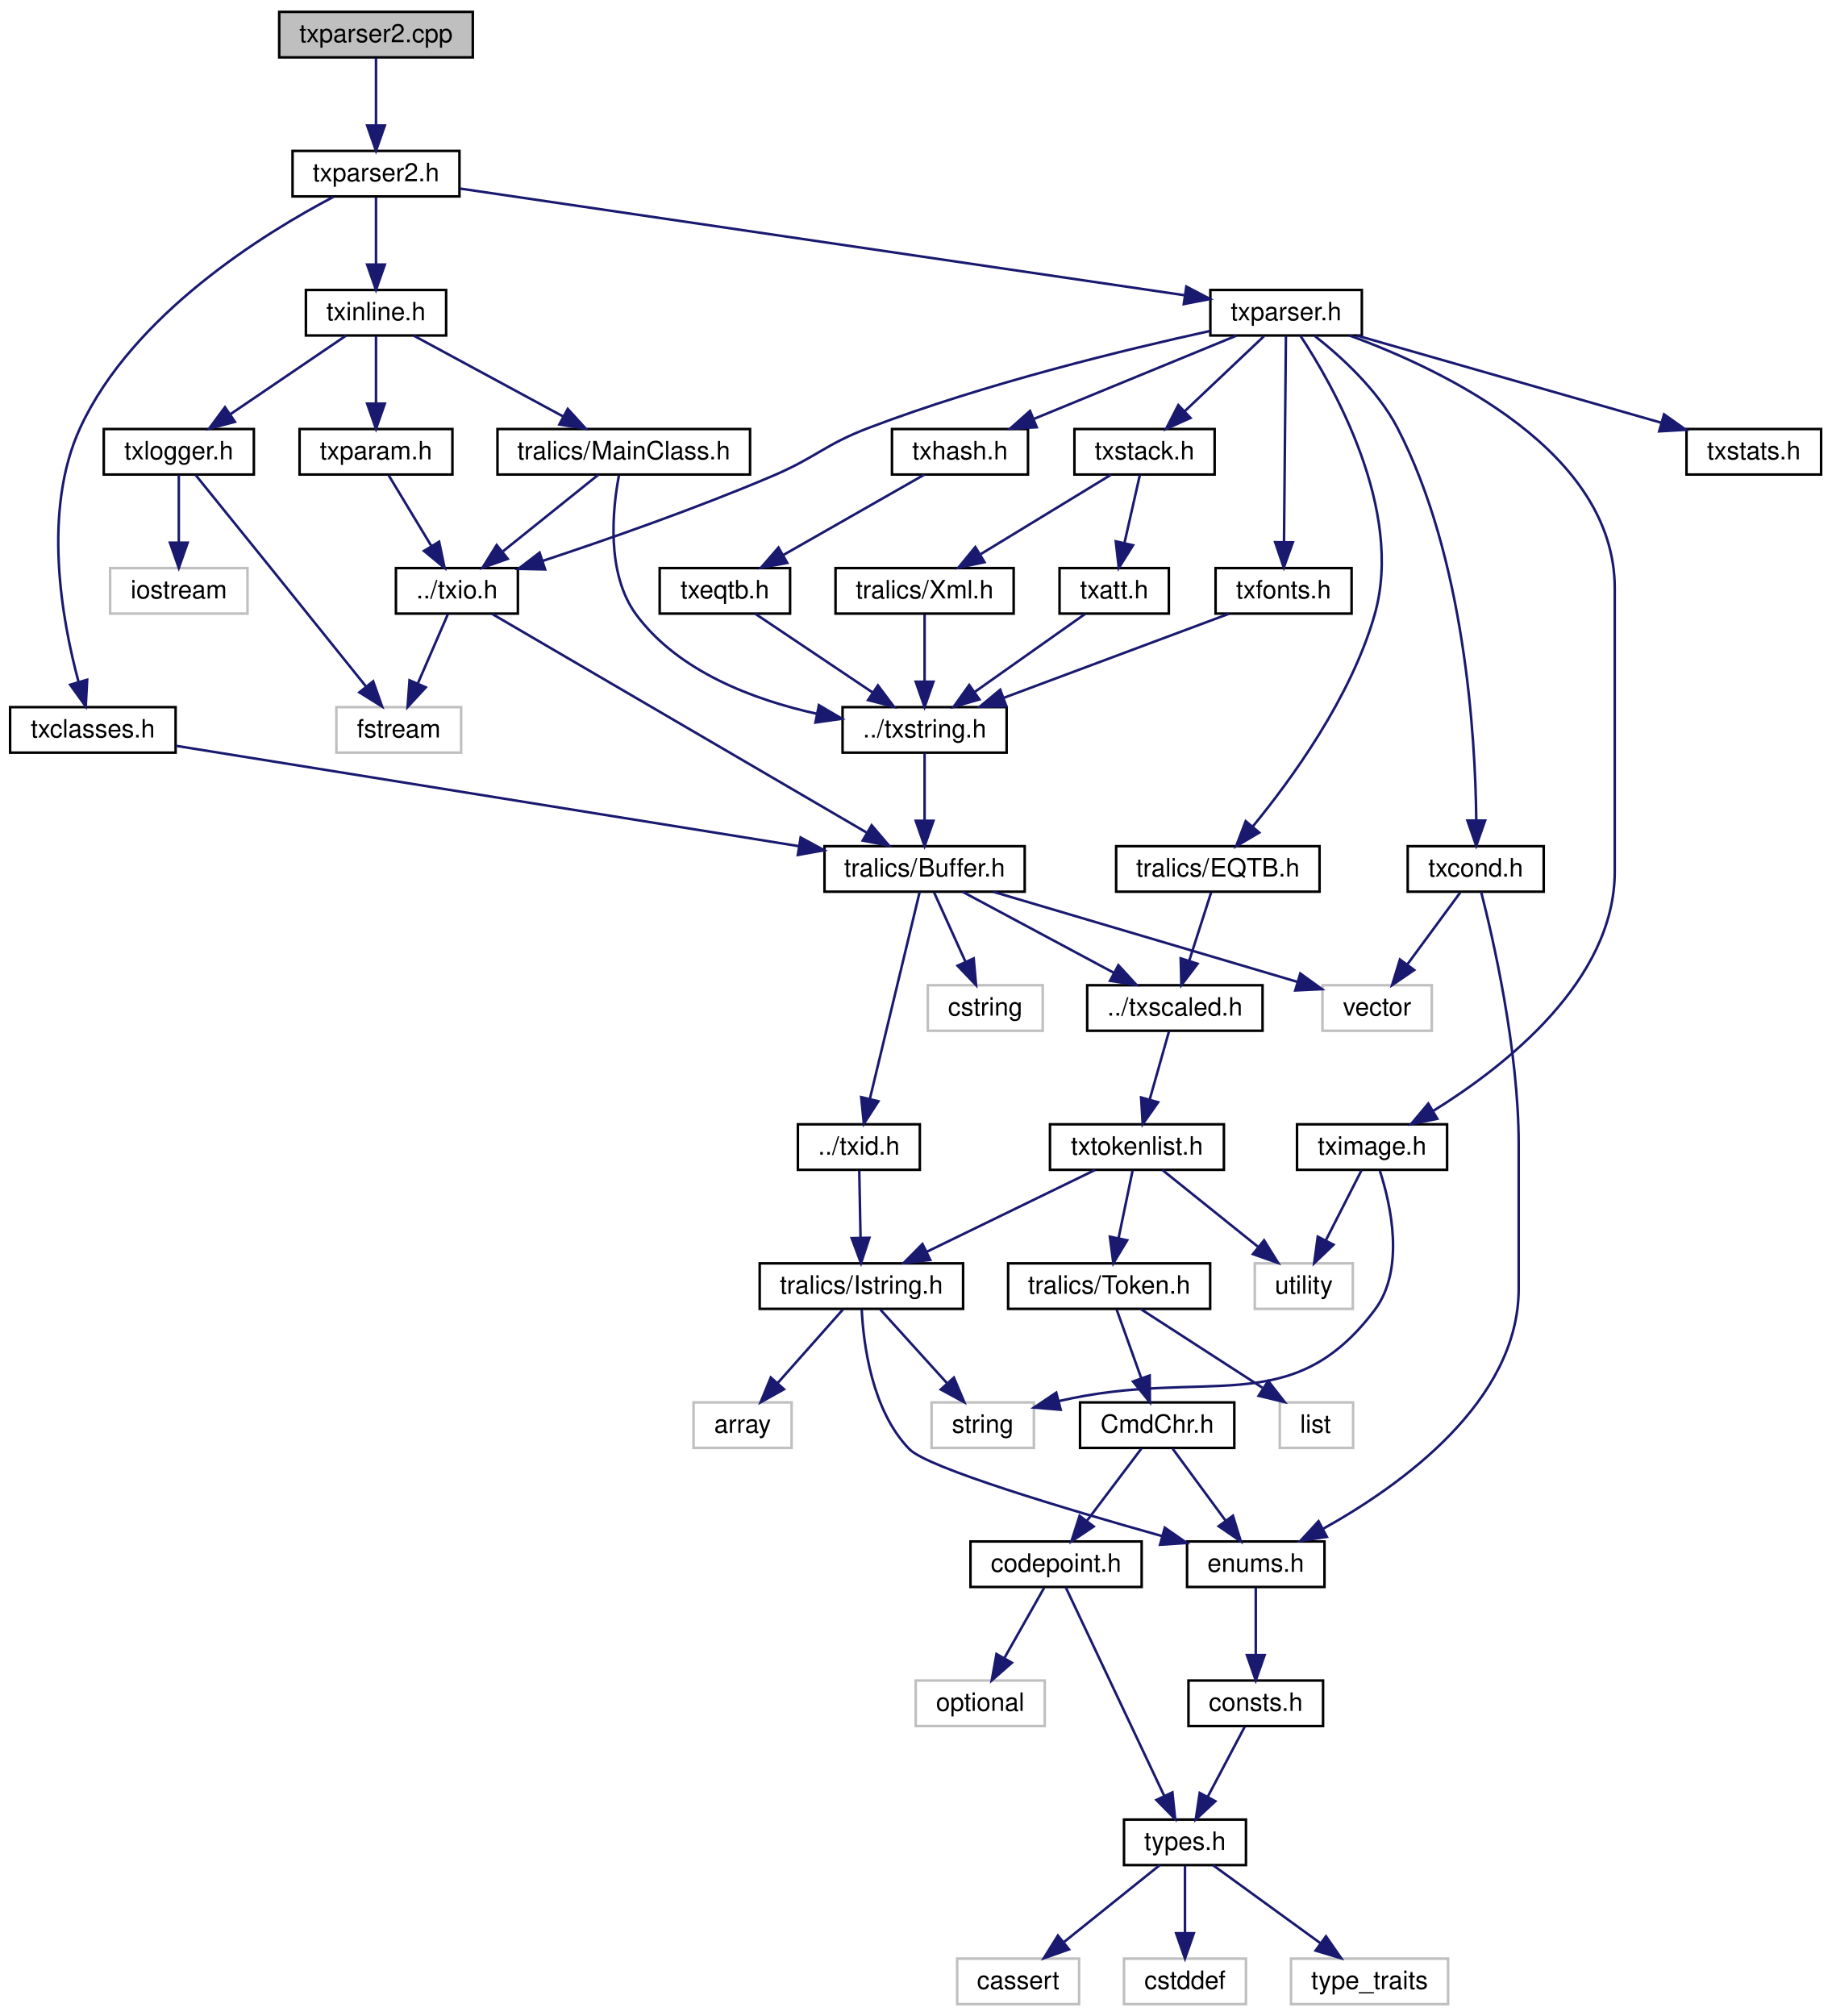
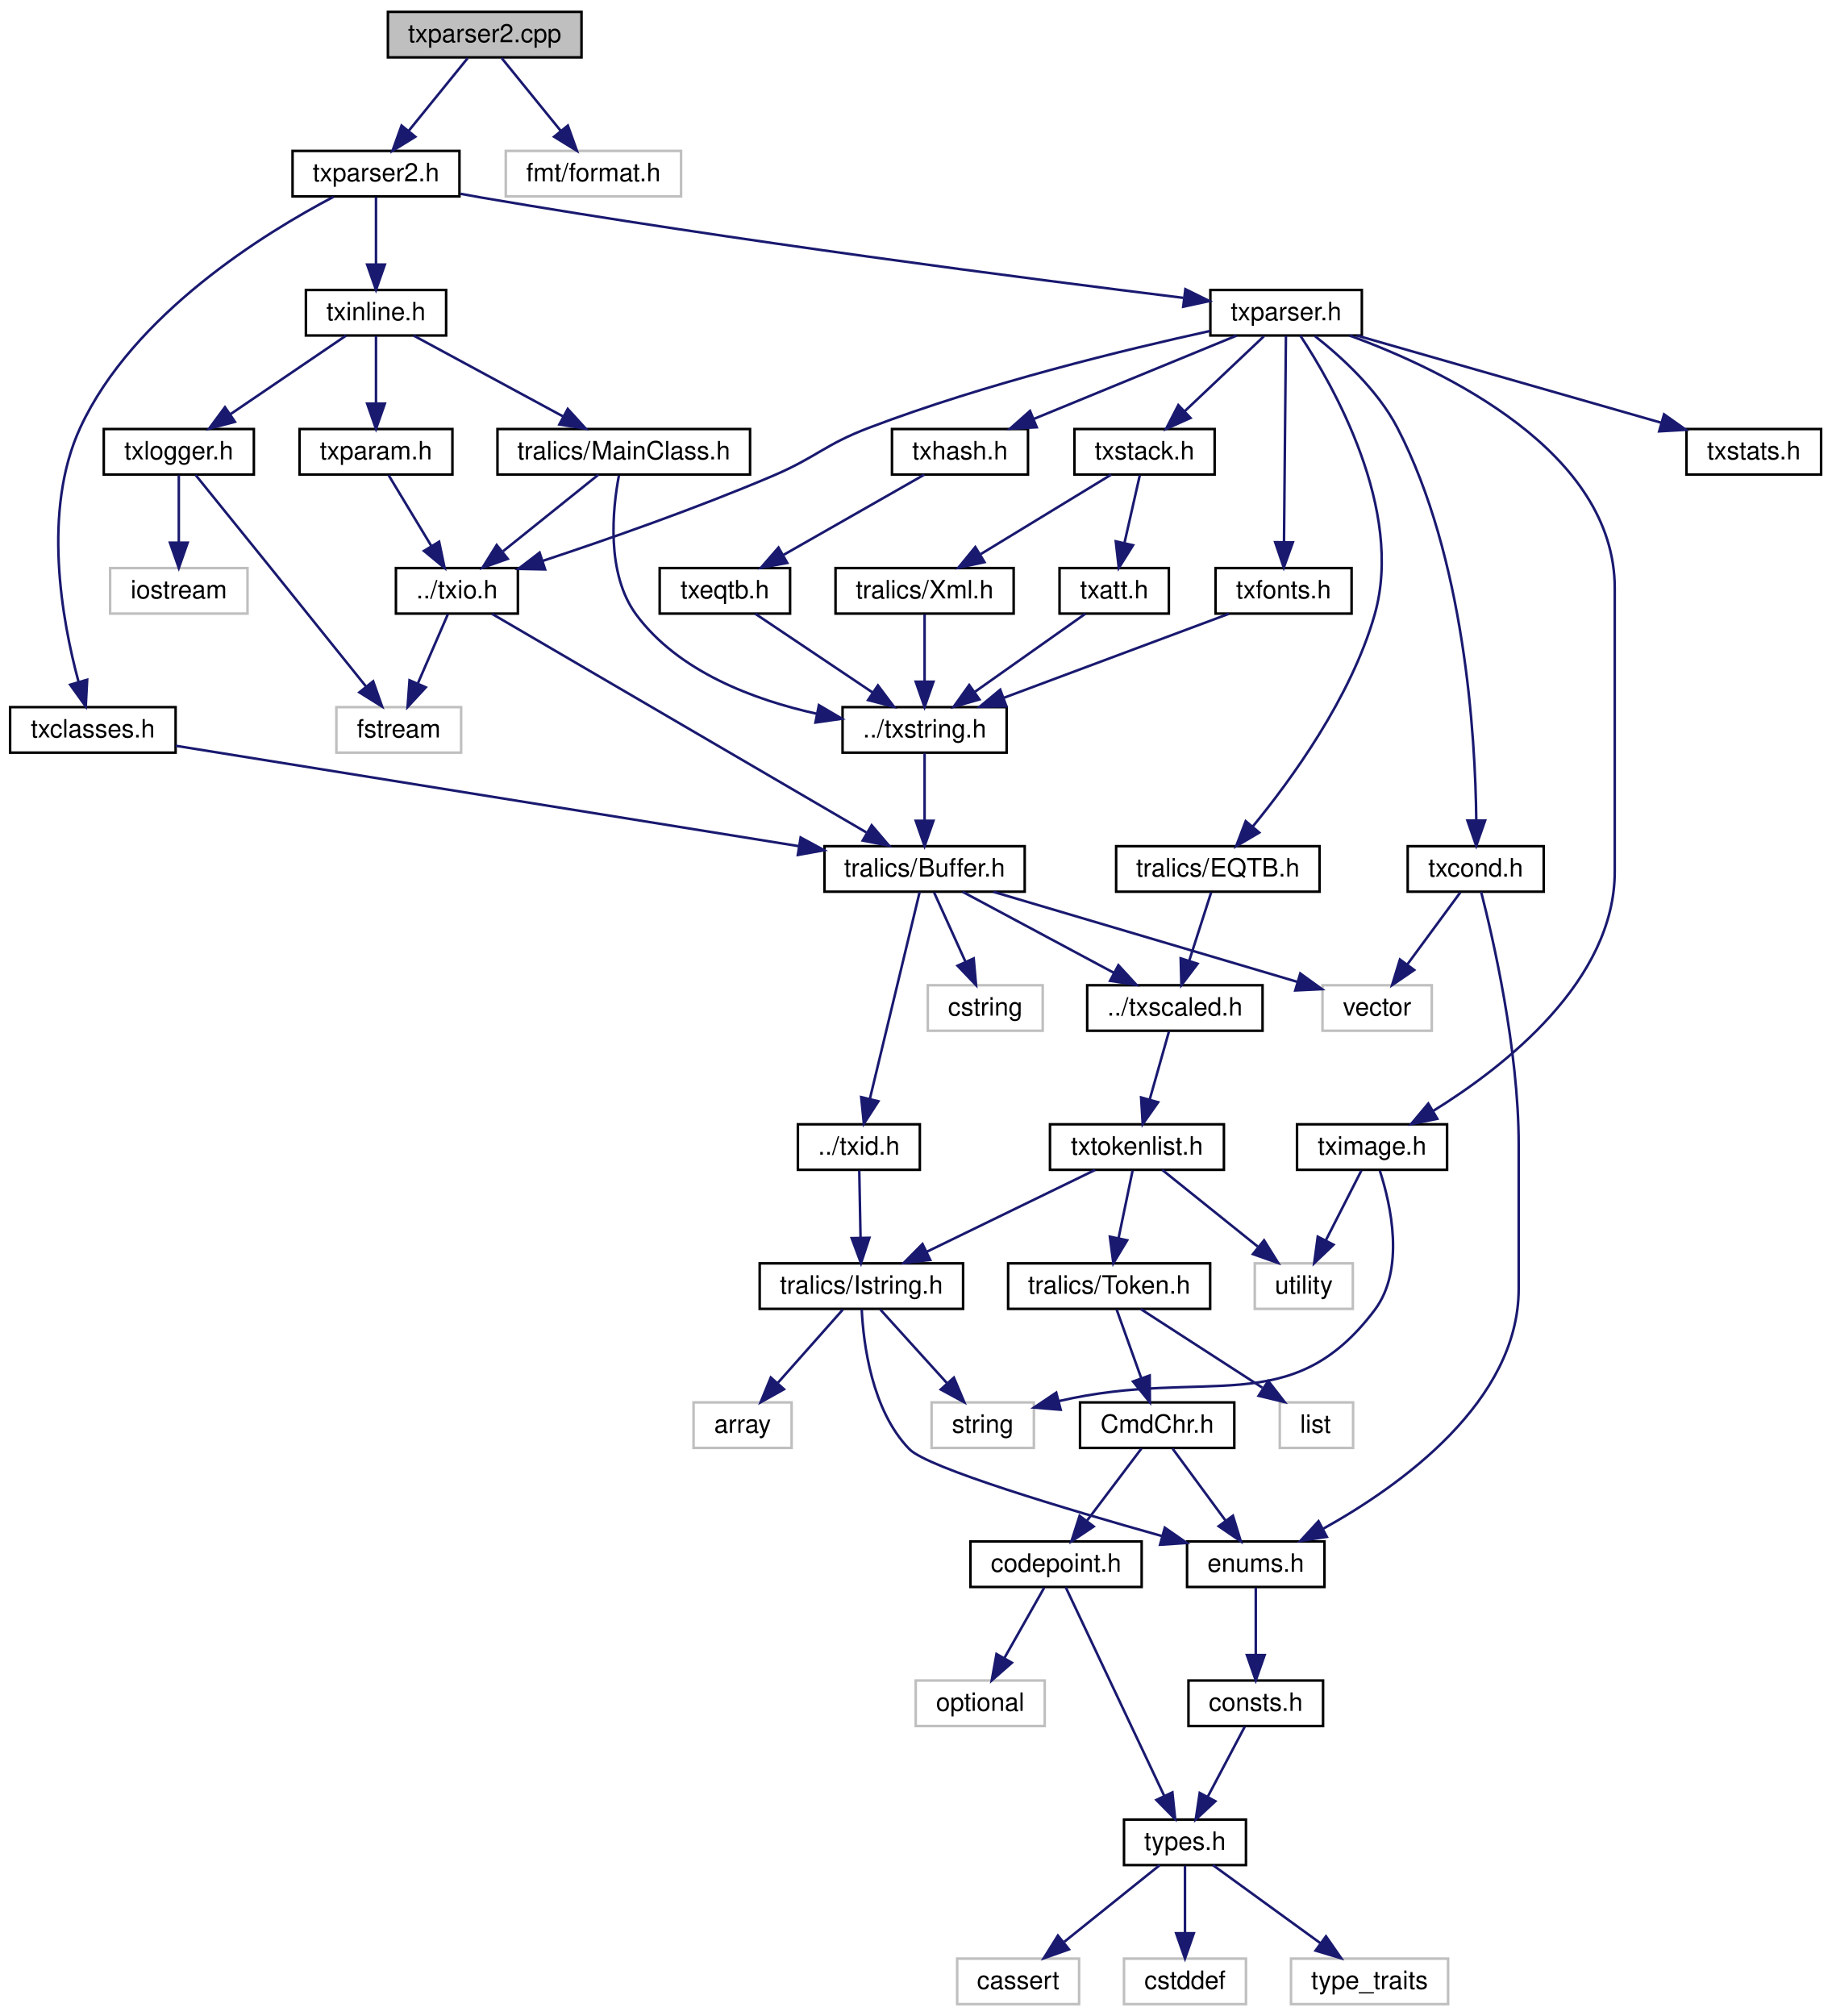
<svg xmlns="http://www.w3.org/2000/svg" xmlns:xlink="http://www.w3.org/1999/xlink" width="724pt" height="797pt" viewBox="0.00 0.00 724.35 797.00">
  <g id="graph0" class="graph" transform="scale(1 1) rotate(0) translate(4 793)">
    <g id="node1" class="node">
      <g id="a_node1">
        <a xlink:title=" ">
-           <polygon fill="#bfbfbf" stroke="black" points="106.44,-770.5 106.44,-788.5 183.02,-788.5 183.02,-770.5 106.44,-770.5" />
-           <text text-anchor="middle" x="144.73" y="-776.5" font-family="Helvetica,sans-Serif" font-size="10.00">txparser2.cpp</text>
+           <polygon fill="#bfbfbf" stroke="black" points="149.44,-770.5 149.44,-788.5 226.02,-788.5 226.02,-770.5 149.44,-770.5" />
+           <text text-anchor="middle" x="187.73" y="-776.5" font-family="Helvetica,sans-Serif" font-size="10.00">txparser2.cpp</text>
        </a>
      </g>
    </g>
    <g id="node2" class="node">
      <g id="a_node2">
        <a xlink:href="../../da/d5e/txparser2_8h.html" target="_top" xlink:title=" ">
          <polygon fill="none" stroke="black" points="111.72,-715.5 111.72,-733.5 177.74,-733.5 177.74,-715.5 111.72,-715.5" />
          <text text-anchor="middle" x="144.73" y="-721.5" font-family="Helvetica,sans-Serif" font-size="10.00">txparser2.h</text>
        </a>
      </g>
    </g>
    <g id="edge1" class="edge">
-       <path fill="none" stroke="midnightblue" d="M144.73,-770.22C144.73,-763.18 144.73,-752.81 144.73,-743.83" />
-       <polygon fill="midnightblue" stroke="midnightblue" points="148.23,-743.55 144.73,-733.55 141.23,-743.55 148.23,-743.55" />
+       <path fill="none" stroke="midnightblue" d="M181.01,-770.22C174.79,-762.55 165.37,-750.94 157.69,-741.47" />
+       <polygon fill="midnightblue" stroke="midnightblue" points="160.28,-739.11 151.26,-733.55 154.84,-743.52 160.28,-739.11" />
+     </g>
+     <g id="node44" class="node">
+       <g id="a_node44">
+         <a xlink:title=" ">
+           <polygon fill="none" stroke="#bfbfbf" points="196.06,-715.5 196.06,-733.5 265.4,-733.5 265.4,-715.5 196.06,-715.5" />
+           <text text-anchor="middle" x="230.73" y="-721.5" font-family="Helvetica,sans-Serif" font-size="10.00">fmt/format.h</text>
+         </a>
+       </g>
+     </g>
+     <g id="edge60" class="edge">
+       <path fill="none" stroke="midnightblue" d="M194.45,-770.22C200.67,-762.55 210.09,-750.94 217.78,-741.47" />
+       <polygon fill="midnightblue" stroke="midnightblue" points="220.62,-743.52 224.2,-733.55 215.18,-739.11 220.62,-743.52" />
    </g>
    <g id="node3" class="node">
      <g id="a_node3">
        <a xlink:href="../../dc/dd7/txclasses_8h.html" target="_top" xlink:title=" ">
          <polygon fill="none" stroke="black" points="0,-495.5 0,-513.5 65.46,-513.5 65.46,-495.5 0,-495.5" />
          <text text-anchor="middle" x="32.73" y="-501.5" font-family="Helvetica,sans-Serif" font-size="10.00">txclasses.h</text>
        </a>
      </g>
    </g>
    <g id="edge2" class="edge">
      <path fill="none" stroke="midnightblue" d="M127.94,-715.35C100.88,-701.14 48.54,-669.02 27.73,-624 12.59,-591.25 20.52,-547.8 27.03,-523.66" />
      <polygon fill="midnightblue" stroke="midnightblue" points="30.48,-524.34 29.92,-513.76 23.76,-522.37 30.48,-524.34" />
    </g>
    <g id="node25" class="node">
      <g id="a_node25">
        <a xlink:href="../../d7/d79/txinline_8h.html" target="_top" xlink:title=" ">
          <polygon fill="none" stroke="black" points="117,-660.5 117,-678.5 172.47,-678.5 172.47,-660.5 117,-660.5" />
          <text text-anchor="middle" x="144.73" y="-666.5" font-family="Helvetica,sans-Serif" font-size="10.00">txinline.h</text>
        </a>
      </g>
    </g>
    <g id="edge27" class="edge">
      <path fill="none" stroke="midnightblue" d="M144.73,-715.22C144.73,-708.18 144.73,-697.81 144.73,-688.83" />
      <polygon fill="midnightblue" stroke="midnightblue" points="148.23,-688.55 144.73,-678.55 141.23,-688.55 148.23,-688.55" />
    </g>
    <g id="node33" class="node">
      <g id="a_node33">
        <a xlink:href="../../d2/d1b/txparser_8h.html" target="_top" xlink:title=" ">
          <polygon fill="none" stroke="black" points="474.77,-660.5 474.77,-678.5 534.69,-678.5 534.69,-660.5 474.77,-660.5" />
          <text text-anchor="middle" x="504.73" y="-666.5" font-family="Helvetica,sans-Serif" font-size="10.00">txparser.h</text>
        </a>
      </g>
    </g>
    <g id="edge39" class="edge">
-       <path fill="none" stroke="midnightblue" d="M177.95,-718.61C244.32,-708.84 393.04,-686.94 464.67,-676.4" />
-       <polygon fill="midnightblue" stroke="midnightblue" points="465.27,-679.85 474.66,-674.93 464.25,-672.92 465.27,-679.85" />
+       <path fill="none" stroke="midnightblue" d="M178.17,-716.54C181.06,-716 183.94,-715.48 186.73,-715 286,-698.03 403.52,-682.85 464.1,-675.38" />
+       <polygon fill="midnightblue" stroke="midnightblue" points="464.88,-678.81 474.38,-674.12 464.03,-671.87 464.88,-678.81" />
    </g>
    <g id="node4" class="node">
      <g id="a_node4">
        <a xlink:href="../../d7/d1b/_buffer_8h.html" target="_top" xlink:title=" ">
          <polygon fill="none" stroke="black" points="322.14,-440.5 322.14,-458.5 401.33,-458.5 401.33,-440.5 322.14,-440.5" />
          <text text-anchor="middle" x="361.73" y="-446.5" font-family="Helvetica,sans-Serif" font-size="10.00">tralics/Buffer.h</text>
        </a>
      </g>
    </g>
    <g id="edge3" class="edge">
      <path fill="none" stroke="midnightblue" d="M65.48,-498.22C123.3,-488.91 243.79,-469.5 311.95,-458.52" />
      <polygon fill="midnightblue" stroke="midnightblue" points="312.7,-461.94 322.02,-456.9 311.59,-455.03 312.7,-461.94" />
    </g>
    <g id="node5" class="node">
      <g id="a_node5">
        <a xlink:href="../../d1/d9e/txid_8h.html" target="_top" xlink:title=" ">
          <polygon fill="none" stroke="black" points="311.61,-330.5 311.61,-348.5 359.85,-348.5 359.85,-330.5 311.61,-330.5" />
          <text text-anchor="middle" x="335.73" y="-336.5" font-family="Helvetica,sans-Serif" font-size="10.00">../txid.h</text>
        </a>
      </g>
    </g>
    <g id="edge4" class="edge">
      <path fill="none" stroke="midnightblue" d="M359.78,-440.38C355.62,-423.1 345.8,-382.33 340.08,-358.56" />
      <polygon fill="midnightblue" stroke="midnightblue" points="343.45,-357.61 337.71,-348.71 336.65,-359.25 343.45,-357.61" />
    </g>
    <g id="node15" class="node">
      <g id="a_node15">
        <a xlink:href="../../d9/d18/txscaled_8h.html" target="_top" xlink:title=" ">
          <polygon fill="none" stroke="black" points="426.05,-385.5 426.05,-403.5 495.41,-403.5 495.41,-385.5 426.05,-385.5" />
          <text text-anchor="middle" x="460.73" y="-391.5" font-family="Helvetica,sans-Serif" font-size="10.00">../txscaled.h</text>
        </a>
      </g>
    </g>
    <g id="edge14" class="edge">
      <path fill="none" stroke="midnightblue" d="M376.77,-440.45C392.69,-431.93 418.04,-418.35 436.73,-408.35" />
      <polygon fill="midnightblue" stroke="midnightblue" points="438.39,-411.43 445.55,-403.63 435.09,-405.26 438.39,-411.43" />
    </g>
    <g id="node23" class="node">
      <g id="a_node23">
        <a xlink:title=" ">
          <polygon fill="none" stroke="#bfbfbf" points="363,-385.5 363,-403.5 408.46,-403.5 408.46,-385.5 363,-385.5" />
          <text text-anchor="middle" x="385.73" y="-391.5" font-family="Helvetica,sans-Serif" font-size="10.00">cstring</text>
        </a>
      </g>
    </g>
    <g id="edge25" class="edge">
      <path fill="none" stroke="midnightblue" d="M365.48,-440.22C368.78,-432.94 373.68,-422.11 377.84,-412.93" />
      <polygon fill="midnightblue" stroke="midnightblue" points="381.15,-414.1 382.09,-403.55 374.77,-411.22 381.15,-414.1" />
    </g>
    <g id="node24" class="node">
      <g id="a_node24">
        <a xlink:title=" ">
          <polygon fill="none" stroke="#bfbfbf" points="519.12,-385.5 519.12,-403.5 562.35,-403.5 562.35,-385.5 519.12,-385.5" />
          <text text-anchor="middle" x="540.73" y="-391.5" font-family="Helvetica,sans-Serif" font-size="10.00">vector</text>
        </a>
      </g>
    </g>
    <g id="edge26" class="edge">
      <path fill="none" stroke="midnightblue" d="M388.92,-440.45C421.18,-430.9 474.89,-415 509.02,-404.89" />
      <polygon fill="midnightblue" stroke="midnightblue" points="510.34,-408.15 518.93,-401.95 508.35,-401.44 510.34,-408.15" />
    </g>
    <g id="node6" class="node">
      <g id="a_node6">
        <a xlink:href="../../d5/daf/_istring_8h.html" target="_top" xlink:title=" ">
          <polygon fill="none" stroke="black" points="296.5,-275.5 296.5,-293.5 376.96,-293.5 376.96,-275.5 296.5,-275.5" />
          <text text-anchor="middle" x="336.73" y="-281.5" font-family="Helvetica,sans-Serif" font-size="10.00">tralics/Istring.h</text>
        </a>
      </g>
    </g>
    <g id="edge5" class="edge">
      <path fill="none" stroke="midnightblue" d="M335.89,-330.22C336.02,-323.18 336.22,-312.81 336.39,-303.83" />
      <polygon fill="midnightblue" stroke="midnightblue" points="339.89,-303.61 336.58,-293.55 332.89,-303.48 339.89,-303.61" />
    </g>
    <g id="node7" class="node">
      <g id="a_node7">
        <a xlink:href="../../d0/d0b/enums_8h.html" target="_top" xlink:title=" ">
          <polygon fill="none" stroke="black" points="465.55,-165.5 465.55,-183.5 519.91,-183.5 519.91,-165.5 465.55,-165.5" />
          <text text-anchor="middle" x="492.73" y="-171.5" font-family="Helvetica,sans-Serif" font-size="10.00">enums.h</text>
        </a>
      </g>
    </g>
    <g id="edge6" class="edge">
      <path fill="none" stroke="midnightblue" d="M336.86,-275.29C337.52,-261.89 340.77,-235.31 355.73,-220 362.93,-212.63 417.62,-196.31 455.68,-185.62" />
      <polygon fill="midnightblue" stroke="midnightblue" points="456.75,-188.95 465.44,-182.9 454.87,-182.21 456.75,-188.95" />
    </g>
    <g id="node13" class="node">
      <g id="a_node13">
        <a xlink:title=" ">
          <polygon fill="none" stroke="#bfbfbf" points="270.34,-220.5 270.34,-238.5 309.12,-238.5 309.12,-220.5 270.34,-220.5" />
          <text text-anchor="middle" x="289.73" y="-226.5" font-family="Helvetica,sans-Serif" font-size="10.00">array</text>
        </a>
      </g>
    </g>
    <g id="edge12" class="edge">
      <path fill="none" stroke="midnightblue" d="M329.39,-275.22C322.52,-267.47 312.08,-255.7 303.64,-246.18" />
      <polygon fill="midnightblue" stroke="midnightblue" points="306.12,-243.71 296.87,-238.55 300.89,-248.35 306.12,-243.71" />
    </g>
    <g id="node14" class="node">
      <g id="a_node14">
        <a xlink:title=" ">
          <polygon fill="none" stroke="#bfbfbf" points="364.5,-220.5 364.5,-238.5 404.96,-238.5 404.96,-220.5 364.5,-220.5" />
          <text text-anchor="middle" x="384.73" y="-226.5" font-family="Helvetica,sans-Serif" font-size="10.00">string</text>
        </a>
      </g>
    </g>
    <g id="edge13" class="edge">
      <path fill="none" stroke="midnightblue" d="M344.23,-275.22C351.25,-267.47 361.91,-255.7 370.53,-246.18" />
      <polygon fill="midnightblue" stroke="midnightblue" points="373.32,-248.31 377.44,-238.55 368.13,-243.61 373.32,-248.31" />
    </g>
    <g id="node8" class="node">
      <g id="a_node8">
        <a xlink:href="../../d8/db5/consts_8h.html" target="_top" xlink:title=" ">
          <polygon fill="none" stroke="black" points="466.11,-110.5 466.11,-128.5 519.35,-128.5 519.35,-110.5 466.11,-110.5" />
          <text text-anchor="middle" x="492.73" y="-116.5" font-family="Helvetica,sans-Serif" font-size="10.00">consts.h</text>
        </a>
      </g>
    </g>
    <g id="edge7" class="edge">
      <path fill="none" stroke="midnightblue" d="M492.73,-165.22C492.73,-158.18 492.73,-147.81 492.73,-138.83" />
      <polygon fill="midnightblue" stroke="midnightblue" points="496.23,-138.55 492.73,-128.55 489.23,-138.55 496.23,-138.55" />
    </g>
    <g id="node9" class="node">
      <g id="a_node9">
        <a xlink:href="../../d9/d49/types_8h.html" target="_top" xlink:title=" ">
          <polygon fill="none" stroke="black" points="440.61,-55.5 440.61,-73.5 488.85,-73.5 488.85,-55.5 440.61,-55.5" />
          <text text-anchor="middle" x="464.73" y="-61.5" font-family="Helvetica,sans-Serif" font-size="10.00">types.h</text>
        </a>
      </g>
    </g>
    <g id="edge8" class="edge">
      <path fill="none" stroke="midnightblue" d="M488.36,-110.22C484.47,-102.86 478.67,-91.88 473.79,-82.64" />
      <polygon fill="midnightblue" stroke="midnightblue" points="476.75,-80.76 468.98,-73.55 470.56,-84.03 476.75,-80.76" />
    </g>
    <g id="node10" class="node">
      <g id="a_node10">
        <a xlink:title=" ">
          <polygon fill="none" stroke="#bfbfbf" points="374.62,-0.5 374.62,-18.5 422.85,-18.5 422.85,-0.5 374.62,-0.5" />
          <text text-anchor="middle" x="398.73" y="-6.5" font-family="Helvetica,sans-Serif" font-size="10.00">cassert</text>
        </a>
      </g>
    </g>
    <g id="edge9" class="edge">
      <path fill="none" stroke="midnightblue" d="M454.71,-55.45C444.73,-47.43 429.17,-34.95 417,-25.17" />
      <polygon fill="midnightblue" stroke="midnightblue" points="418.84,-22.16 408.85,-18.63 414.46,-27.62 418.84,-22.16" />
    </g>
    <g id="node11" class="node">
      <g id="a_node11">
        <a xlink:title=" ">
          <polygon fill="none" stroke="#bfbfbf" points="440.61,-0.5 440.61,-18.5 488.85,-18.5 488.85,-0.5 440.61,-0.5" />
          <text text-anchor="middle" x="464.73" y="-6.5" font-family="Helvetica,sans-Serif" font-size="10.00">cstddef</text>
        </a>
      </g>
    </g>
    <g id="edge10" class="edge">
      <path fill="none" stroke="midnightblue" d="M464.73,-55.22C464.73,-48.18 464.73,-37.81 464.73,-28.83" />
      <polygon fill="midnightblue" stroke="midnightblue" points="468.23,-28.55 464.73,-18.55 461.23,-28.55 468.23,-28.55" />
    </g>
    <g id="node12" class="node">
      <g id="a_node12">
        <a xlink:title=" ">
          <polygon fill="none" stroke="#bfbfbf" points="506.67,-0.5 506.67,-18.5 568.8,-18.5 568.8,-0.5 506.67,-0.5" />
          <text text-anchor="middle" x="537.73" y="-6.5" font-family="Helvetica,sans-Serif" font-size="10.00">type_traits</text>
        </a>
      </g>
    </g>
    <g id="edge11" class="edge">
      <path fill="none" stroke="midnightblue" d="M475.82,-55.45C487.07,-47.28 504.73,-34.46 518.31,-24.6" />
      <polygon fill="midnightblue" stroke="midnightblue" points="520.5,-27.33 526.54,-18.63 516.39,-21.67 520.5,-27.33" />
    </g>
    <g id="node16" class="node">
      <g id="a_node16">
        <a xlink:href="../../dc/d91/txtokenlist_8h.html" target="_top" xlink:title=" ">
          <polygon fill="none" stroke="black" points="411.33,-330.5 411.33,-348.5 480.13,-348.5 480.13,-330.5 411.33,-330.5" />
          <text text-anchor="middle" x="445.73" y="-336.5" font-family="Helvetica,sans-Serif" font-size="10.00">txtokenlist.h</text>
        </a>
      </g>
    </g>
    <g id="edge15" class="edge">
      <path fill="none" stroke="midnightblue" d="M458.39,-385.22C456.35,-378.02 453.33,-367.35 450.75,-358.23" />
      <polygon fill="midnightblue" stroke="midnightblue" points="454.1,-357.22 448.01,-348.55 447.37,-359.12 454.1,-357.22" />
    </g>
    <g id="edge16" class="edge">
      <path fill="none" stroke="midnightblue" d="M429.18,-330.45C411.49,-321.85 383.22,-308.1 362.59,-298.08" />
      <polygon fill="midnightblue" stroke="midnightblue" points="363.97,-294.85 353.44,-293.63 360.9,-301.15 363.97,-294.85" />
    </g>
    <g id="node17" class="node">
      <g id="a_node17">
        <a xlink:href="../../dd/dcd/_token_8h.html" target="_top" xlink:title=" ">
          <polygon fill="none" stroke="black" points="394.77,-275.5 394.77,-293.5 474.69,-293.5 474.69,-275.5 394.77,-275.5" />
          <text text-anchor="middle" x="434.73" y="-281.5" font-family="Helvetica,sans-Serif" font-size="10.00">tralics/Token.h</text>
        </a>
      </g>
    </g>
    <g id="edge17" class="edge">
      <path fill="none" stroke="midnightblue" d="M444.01,-330.22C442.53,-323.1 440.35,-312.58 438.47,-303.53" />
      <polygon fill="midnightblue" stroke="midnightblue" points="441.86,-302.63 436.4,-293.55 435.01,-304.05 441.86,-302.63" />
    </g>
    <g id="node22" class="node">
      <g id="a_node22">
        <a xlink:title=" ">
          <polygon fill="none" stroke="#bfbfbf" points="492.34,-275.5 492.34,-293.5 531.12,-293.5 531.12,-275.5 492.34,-275.5" />
          <text text-anchor="middle" x="511.73" y="-281.5" font-family="Helvetica,sans-Serif" font-size="10.00">utility</text>
        </a>
      </g>
    </g>
    <g id="edge24" class="edge">
      <path fill="none" stroke="midnightblue" d="M455.76,-330.45C465.74,-322.43 481.29,-309.95 493.47,-300.17" />
      <polygon fill="midnightblue" stroke="midnightblue" points="496.01,-302.62 501.61,-293.63 491.62,-297.16 496.01,-302.62" />
    </g>
    <g id="node18" class="node">
      <g id="a_node18">
        <a xlink:href="../../d2/d68/_cmd_chr_8h.html" target="_top" xlink:title=" ">
          <polygon fill="none" stroke="black" points="423.22,-220.5 423.22,-238.5 484.24,-238.5 484.24,-220.5 423.22,-220.5" />
          <text text-anchor="middle" x="453.73" y="-226.5" font-family="Helvetica,sans-Serif" font-size="10.00">CmdChr.h</text>
        </a>
      </g>
    </g>
    <g id="edge18" class="edge">
      <path fill="none" stroke="midnightblue" d="M437.7,-275.22C440.28,-268.02 444.11,-257.35 447.38,-248.23" />
      <polygon fill="midnightblue" stroke="midnightblue" points="450.77,-249.14 450.85,-238.55 444.18,-246.78 450.77,-249.14" />
    </g>
    <g id="node21" class="node">
      <g id="a_node21">
        <a xlink:title=" ">
          <polygon fill="none" stroke="#bfbfbf" points="502.23,-220.5 502.23,-238.5 531.23,-238.5 531.23,-220.5 502.23,-220.5" />
          <text text-anchor="middle" x="516.34" y="-226.5" font-family="Helvetica,sans-Serif" font-size="10.00">list</text>
        </a>
      </g>
    </g>
    <g id="edge23" class="edge">
      <path fill="none" stroke="midnightblue" d="M447.19,-275.45C459.95,-267.2 480.04,-254.22 495.35,-244.32" />
      <polygon fill="midnightblue" stroke="midnightblue" points="497.66,-246.99 504.16,-238.63 493.86,-241.11 497.66,-246.99" />
    </g>
    <g id="edge22" class="edge">
      <path fill="none" stroke="midnightblue" d="M459.83,-220.22C465.41,-212.63 473.84,-201.18 480.77,-191.76" />
      <polygon fill="midnightblue" stroke="midnightblue" points="483.7,-193.68 486.81,-183.55 478.06,-189.53 483.7,-193.68" />
    </g>
    <g id="node19" class="node">
      <g id="a_node19">
        <a xlink:href="../../d8/d47/codepoint_8h.html" target="_top" xlink:title=" ">
          <polygon fill="none" stroke="black" points="379.88,-165.5 379.88,-183.5 447.59,-183.5 447.59,-165.5 379.88,-165.5" />
          <text text-anchor="middle" x="413.73" y="-171.5" font-family="Helvetica,sans-Serif" font-size="10.00">codepoint.h</text>
        </a>
      </g>
    </g>
    <g id="edge19" class="edge">
      <path fill="none" stroke="midnightblue" d="M447.48,-220.22C441.75,-212.63 433.11,-201.18 426,-191.76" />
      <polygon fill="midnightblue" stroke="midnightblue" points="428.62,-189.42 419.81,-183.55 423.04,-193.64 428.62,-189.42" />
    </g>
    <g id="edge20" class="edge">
      <path fill="none" stroke="midnightblue" d="M417.56,-165.38C425.8,-147.95 445.33,-106.59 456.5,-82.92" />
      <polygon fill="midnightblue" stroke="midnightblue" points="459.75,-84.25 460.85,-73.71 453.42,-81.26 459.75,-84.25" />
    </g>
    <g id="node20" class="node">
      <g id="a_node20">
        <a xlink:title=" ">
          <polygon fill="none" stroke="#bfbfbf" points="358.22,-110.5 358.22,-128.5 409.25,-128.5 409.25,-110.5 358.22,-110.5" />
          <text text-anchor="middle" x="383.73" y="-116.5" font-family="Helvetica,sans-Serif" font-size="10.00">optional</text>
        </a>
      </g>
    </g>
    <g id="edge21" class="edge">
      <path fill="none" stroke="midnightblue" d="M409.04,-165.22C404.84,-157.79 398.53,-146.65 393.27,-137.34" />
      <polygon fill="midnightblue" stroke="midnightblue" points="396.26,-135.53 388.29,-128.55 390.17,-138.98 396.26,-135.53" />
    </g>
    <g id="node26" class="node">
      <g id="a_node26">
        <a xlink:href="../../d4/de9/_main_class_8h.html" target="_top" xlink:title=" ">
          <polygon fill="none" stroke="black" points="192.78,-605.5 192.78,-623.5 292.69,-623.5 292.69,-605.5 192.78,-605.5" />
          <text text-anchor="middle" x="242.73" y="-611.5" font-family="Helvetica,sans-Serif" font-size="10.00">tralics/MainClass.h</text>
        </a>
      </g>
    </g>
    <g id="edge28" class="edge">
      <path fill="none" stroke="midnightblue" d="M159.62,-660.45C175.3,-651.97 200.25,-638.48 218.72,-628.49" />
      <polygon fill="midnightblue" stroke="midnightblue" points="220.58,-631.46 227.71,-623.63 217.25,-625.3 220.58,-631.46" />
    </g>
    <g id="node30" class="node">
      <g id="a_node30">
        <a xlink:href="../../d2/d06/txlogger_8h.html" target="_top" xlink:title=" ">
          <polygon fill="none" stroke="black" points="37.05,-605.5 37.05,-623.5 96.42,-623.5 96.42,-605.5 37.05,-605.5" />
          <text text-anchor="middle" x="66.73" y="-611.5" font-family="Helvetica,sans-Serif" font-size="10.00">txlogger.h</text>
        </a>
      </g>
    </g>
    <g id="edge34" class="edge">
      <path fill="none" stroke="midnightblue" d="M132.88,-660.45C120.74,-652.2 101.63,-639.22 87.07,-629.32" />
      <polygon fill="midnightblue" stroke="midnightblue" points="88.93,-626.35 78.69,-623.63 84.99,-632.14 88.93,-626.35" />
    </g>
    <g id="node32" class="node">
      <g id="a_node32">
        <a xlink:href="../../d5/d08/txparam_8h.html" target="_top" xlink:title=" ">
          <polygon fill="none" stroke="black" points="114.5,-605.5 114.5,-623.5 174.96,-623.5 174.96,-605.5 114.5,-605.5" />
          <text text-anchor="middle" x="144.73" y="-611.5" font-family="Helvetica,sans-Serif" font-size="10.00">txparam.h</text>
        </a>
      </g>
    </g>
    <g id="edge37" class="edge">
      <path fill="none" stroke="midnightblue" d="M144.73,-660.22C144.73,-653.18 144.73,-642.81 144.73,-633.83" />
      <polygon fill="midnightblue" stroke="midnightblue" points="148.23,-633.55 144.73,-623.55 141.23,-633.55 148.23,-633.55" />
    </g>
    <g id="node27" class="node">
      <g id="a_node27">
        <a xlink:href="../../de/d29/txio_8h.html" target="_top" xlink:title=" ">
          <polygon fill="none" stroke="black" points="152.61,-550.5 152.61,-568.5 200.85,-568.5 200.85,-550.5 152.61,-550.5" />
          <text text-anchor="middle" x="176.73" y="-556.5" font-family="Helvetica,sans-Serif" font-size="10.00">../txio.h</text>
        </a>
      </g>
    </g>
    <g id="edge29" class="edge">
      <path fill="none" stroke="midnightblue" d="M232.71,-605.45C222.73,-597.43 207.17,-584.95 195,-575.17" />
      <polygon fill="midnightblue" stroke="midnightblue" points="196.84,-572.16 186.85,-568.63 192.46,-577.62 196.84,-572.16" />
    </g>
    <g id="node29" class="node">
      <g id="a_node29">
        <a xlink:href="../../dc/def/txstring_8h.html" target="_top" xlink:title=" ">
          <polygon fill="none" stroke="black" points="329.28,-495.5 329.28,-513.5 394.18,-513.5 394.18,-495.5 329.28,-495.5" />
          <text text-anchor="middle" x="361.73" y="-501.5" font-family="Helvetica,sans-Serif" font-size="10.00">../txstring.h</text>
        </a>
      </g>
    </g>
    <g id="edge32" class="edge">
      <path fill="none" stroke="midnightblue" d="M240.82,-605.13C238.33,-591.99 235.6,-566.34 247.73,-550 264.43,-527.51 294.16,-516.38 319.08,-510.88" />
      <polygon fill="midnightblue" stroke="midnightblue" points="319.92,-514.28 329.05,-508.91 318.56,-507.41 319.92,-514.28" />
    </g>
    <g id="edge30" class="edge">
      <path fill="none" stroke="midnightblue" d="M190.64,-550.38C222.24,-531.93 299.75,-486.69 338.66,-463.97" />
      <polygon fill="midnightblue" stroke="midnightblue" points="340.79,-466.78 347.67,-458.71 337.26,-460.73 340.79,-466.78" />
    </g>
    <g id="node28" class="node">
      <g id="a_node28">
        <a xlink:title=" ">
          <polygon fill="none" stroke="#bfbfbf" points="129.06,-495.5 129.06,-513.5 178.4,-513.5 178.4,-495.5 129.06,-495.5" />
          <text text-anchor="middle" x="153.73" y="-501.5" font-family="Helvetica,sans-Serif" font-size="10.00">fstream</text>
        </a>
      </g>
    </g>
    <g id="edge31" class="edge">
      <path fill="none" stroke="midnightblue" d="M173.14,-550.22C169.98,-542.94 165.28,-532.11 161.3,-522.93" />
      <polygon fill="midnightblue" stroke="midnightblue" points="164.42,-521.33 157.22,-513.55 157.99,-524.12 164.42,-521.33" />
    </g>
    <g id="edge33" class="edge">
      <path fill="none" stroke="midnightblue" d="M361.73,-495.22C361.73,-488.18 361.73,-477.81 361.73,-468.83" />
      <polygon fill="midnightblue" stroke="midnightblue" points="365.23,-468.55 361.73,-458.55 358.23,-468.55 365.23,-468.55" />
    </g>
    <g id="edge35" class="edge">
      <path fill="none" stroke="midnightblue" d="M73.38,-605.31C80.61,-596.38 92.5,-581.69 102.73,-569 115.71,-552.9 130.5,-534.47 140.8,-521.63" />
      <polygon fill="midnightblue" stroke="midnightblue" points="143.61,-523.72 147.14,-513.73 138.15,-519.34 143.61,-523.72" />
    </g>
    <g id="node31" class="node">
      <g id="a_node31">
        <a xlink:title=" ">
          <polygon fill="none" stroke="#bfbfbf" points="39.56,-550.5 39.56,-568.5 93.9,-568.5 93.9,-550.5 39.56,-550.5" />
          <text text-anchor="middle" x="66.73" y="-556.5" font-family="Helvetica,sans-Serif" font-size="10.00">iostream</text>
        </a>
      </g>
    </g>
    <g id="edge36" class="edge">
      <path fill="none" stroke="midnightblue" d="M66.73,-605.22C66.73,-598.18 66.73,-587.81 66.73,-578.83" />
      <polygon fill="midnightblue" stroke="midnightblue" points="70.23,-578.55 66.73,-568.55 63.23,-578.55 70.23,-578.55" />
    </g>
    <g id="edge38" class="edge">
      <path fill="none" stroke="midnightblue" d="M149.73,-605.22C154.22,-597.79 160.95,-586.65 166.56,-577.34" />
      <polygon fill="midnightblue" stroke="midnightblue" points="169.7,-578.92 171.87,-568.55 163.71,-575.3 169.7,-578.92" />
    </g>
    <g id="edge53" class="edge">
      <path fill="none" stroke="midnightblue" d="M474.66,-662.29C441.14,-654.94 385.63,-641.46 339.73,-624 322.08,-617.29 319.1,-612.4 301.73,-605 271.42,-592.09 235.97,-579.71 210.57,-571.31" />
      <polygon fill="midnightblue" stroke="midnightblue" points="211.62,-567.97 201.03,-568.18 209.44,-574.62 211.62,-567.97" />
    </g>
    <g id="node34" class="node">
      <g id="a_node34">
        <a xlink:href="../../d8/dd6/_e_q_t_b_8h.html" target="_top" xlink:title=" ">
          <polygon fill="none" stroke="black" points="437.5,-440.5 437.5,-458.5 517.96,-458.5 517.96,-440.5 437.5,-440.5" />
          <text text-anchor="middle" x="477.73" y="-446.5" font-family="Helvetica,sans-Serif" font-size="10.00">tralics/EQTB.h</text>
        </a>
      </g>
    </g>
    <g id="edge40" class="edge">
      <path fill="none" stroke="midnightblue" d="M510.34,-660.47C522.97,-641.36 551.65,-591.66 539.73,-550 530.36,-517.23 506.71,-484.75 491.48,-466.21" />
      <polygon fill="midnightblue" stroke="midnightblue" points="494.1,-463.88 484.97,-458.5 488.75,-468.4 494.1,-463.88" />
    </g>
    <g id="node35" class="node">
      <g id="a_node35">
        <a xlink:href="../../d3/d6b/txcond_8h.html" target="_top" xlink:title=" ">
          <polygon fill="none" stroke="black" points="552.83,-440.5 552.83,-458.5 606.63,-458.5 606.63,-440.5 552.83,-440.5" />
          <text text-anchor="middle" x="579.73" y="-446.5" font-family="Helvetica,sans-Serif" font-size="10.00">txcond.h</text>
        </a>
      </g>
    </g>
    <g id="edge42" class="edge">
      <path fill="none" stroke="midnightblue" d="M516.06,-660.32C526.3,-652.28 540.93,-639.05 548.73,-624 575.45,-572.47 579.59,-502.04 579.95,-469.01" />
      <polygon fill="midnightblue" stroke="midnightblue" points="583.45,-468.64 579.94,-458.64 576.45,-468.65 583.45,-468.64" />
    </g>
    <g id="node36" class="node">
      <g id="a_node36">
        <a xlink:href="../../d7/d4d/txfonts_8h.html" target="_top" xlink:title=" ">
          <polygon fill="none" stroke="black" points="476.83,-550.5 476.83,-568.5 530.63,-568.5 530.63,-550.5 476.83,-550.5" />
          <text text-anchor="middle" x="503.73" y="-556.5" font-family="Helvetica,sans-Serif" font-size="10.00">txfonts.h</text>
        </a>
      </g>
    </g>
    <g id="edge45" class="edge">
      <path fill="none" stroke="midnightblue" d="M504.66,-660.38C504.5,-643.18 504.12,-602.7 503.9,-578.89" />
      <polygon fill="midnightblue" stroke="midnightblue" points="507.4,-578.68 503.81,-568.71 500.4,-578.74 507.4,-578.68" />
    </g>
    <g id="node37" class="node">
      <g id="a_node37">
        <a xlink:href="../../d7/d7e/txhash_8h.html" target="_top" xlink:title=" ">
          <polygon fill="none" stroke="black" points="348.83,-605.5 348.83,-623.5 402.63,-623.5 402.63,-605.5 348.83,-605.5" />
          <text text-anchor="middle" x="375.73" y="-611.5" font-family="Helvetica,sans-Serif" font-size="10.00">txhash.h</text>
        </a>
      </g>
    </g>
    <g id="edge47" class="edge">
      <path fill="none" stroke="midnightblue" d="M485.14,-660.45C463.83,-651.7 429.54,-637.61 405.02,-627.53" />
      <polygon fill="midnightblue" stroke="midnightblue" points="406.09,-624.19 395.51,-623.63 403.43,-630.66 406.09,-624.19" />
    </g>
    <g id="node39" class="node">
      <g id="a_node39">
        <a xlink:href="../../de/d7c/tximage_8h.html" target="_top" xlink:title=" ">
          <polygon fill="none" stroke="black" points="509.05,-330.5 509.05,-348.5 568.41,-348.5 568.41,-330.5 509.05,-330.5" />
          <text text-anchor="middle" x="538.73" y="-336.5" font-family="Helvetica,sans-Serif" font-size="10.00">tximage.h</text>
        </a>
      </g>
    </g>
    <g id="edge50" class="edge">
      <path fill="none" stroke="midnightblue" d="M529.8,-660.49C567.57,-646.66 634.73,-614.49 634.73,-560.5 634.73,-560.5 634.73,-560.5 634.73,-448.5 634.73,-405.26 591.22,-371.29 562.78,-353.71" />
      <polygon fill="midnightblue" stroke="midnightblue" points="564.54,-350.68 554.16,-348.58 560.97,-356.7 564.54,-350.68" />
    </g>
    <g id="node40" class="node">
      <g id="a_node40">
        <a xlink:href="../../dc/d65/txstack_8h.html" target="_top" xlink:title=" ">
          <polygon fill="none" stroke="black" points="421,-605.5 421,-623.5 476.46,-623.5 476.46,-605.5 421,-605.5" />
          <text text-anchor="middle" x="448.73" y="-611.5" font-family="Helvetica,sans-Serif" font-size="10.00">txstack.h</text>
        </a>
      </g>
    </g>
    <g id="edge54" class="edge">
      <path fill="none" stroke="midnightblue" d="M495.98,-660.22C487.63,-652.32 474.85,-640.22 464.69,-630.61" />
      <polygon fill="midnightblue" stroke="midnightblue" points="466.91,-627.88 457.24,-623.55 462.09,-632.97 466.91,-627.88" />
    </g>
    <g id="node43" class="node">
      <g id="a_node43">
        <a xlink:href="../../d8/d3d/txstats_8h.html" target="_top" xlink:title=" ">
          <polygon fill="none" stroke="black" points="663.11,-605.5 663.11,-623.5 716.35,-623.5 716.35,-605.5 663.11,-605.5" />
          <text text-anchor="middle" x="689.73" y="-611.5" font-family="Helvetica,sans-Serif" font-size="10.00">txstats.h</text>
        </a>
      </g>
    </g>
    <g id="edge59" class="edge">
      <path fill="none" stroke="midnightblue" d="M532.83,-660.45C564.94,-651.25 617.6,-636.17 652.95,-626.04" />
      <polygon fill="midnightblue" stroke="midnightblue" points="654.23,-629.31 662.88,-623.19 652.3,-622.58 654.23,-629.31" />
    </g>
    <g id="edge41" class="edge">
      <path fill="none" stroke="midnightblue" d="M475.08,-440.22C472.77,-433.02 469.34,-422.35 466.42,-413.23" />
      <polygon fill="midnightblue" stroke="midnightblue" points="469.7,-412 463.31,-403.55 463.03,-414.14 469.7,-412" />
    </g>
    <g id="edge43" class="edge">
      <path fill="none" stroke="midnightblue" d="M581.88,-440.44C586.46,-422.58 596.73,-378.27 596.73,-340.5 596.73,-340.5 596.73,-340.5 596.73,-283.5 596.73,-238.92 550.18,-205.64 519.36,-188.51" />
      <polygon fill="midnightblue" stroke="midnightblue" points="520.84,-185.33 510.37,-183.71 517.55,-191.51 520.84,-185.33" />
    </g>
    <g id="edge44" class="edge">
      <path fill="none" stroke="midnightblue" d="M573.64,-440.22C568.05,-432.63 559.62,-421.18 552.7,-411.76" />
      <polygon fill="midnightblue" stroke="midnightblue" points="555.4,-409.53 546.65,-403.55 549.76,-413.68 555.4,-409.53" />
    </g>
    <g id="edge46" class="edge">
      <path fill="none" stroke="midnightblue" d="M482.16,-550.45C458.39,-541.58 419.95,-527.23 392.9,-517.13" />
      <polygon fill="midnightblue" stroke="midnightblue" points="394.09,-513.84 383.5,-513.63 391.65,-520.4 394.09,-513.84" />
    </g>
    <g id="node38" class="node">
      <g id="a_node38">
        <a xlink:href="../../d3/d01/txeqtb_8h.html" target="_top" xlink:title=" ">
          <polygon fill="none" stroke="black" points="256.94,-550.5 256.94,-568.5 308.52,-568.5 308.52,-550.5 256.94,-550.5" />
          <text text-anchor="middle" x="282.73" y="-556.5" font-family="Helvetica,sans-Serif" font-size="10.00">txeqtb.h</text>
        </a>
      </g>
    </g>
    <g id="edge48" class="edge">
      <path fill="none" stroke="midnightblue" d="M361.61,-605.45C346.86,-597.05 323.48,-583.72 306,-573.76" />
      <polygon fill="midnightblue" stroke="midnightblue" points="307.41,-570.54 296.99,-568.63 303.94,-576.62 307.41,-570.54" />
    </g>
    <g id="edge49" class="edge">
      <path fill="none" stroke="midnightblue" d="M294.73,-550.45C307.03,-542.2 326.38,-529.22 341.13,-519.32" />
      <polygon fill="midnightblue" stroke="midnightblue" points="343.27,-522.1 349.62,-513.63 339.37,-516.29 343.27,-522.1" />
    </g>
    <g id="edge51" class="edge">
      <path fill="none" stroke="midnightblue" d="M541.82,-330.1C546.09,-316.91 551.95,-291.2 539.73,-275 506.51,-230.96 473.37,-252.58 415,-239.06" />
      <polygon fill="midnightblue" stroke="midnightblue" points="415.57,-235.6 405.01,-236.46 413.8,-242.37 415.57,-235.6" />
    </g>
    <g id="edge52" class="edge">
      <path fill="none" stroke="midnightblue" d="M534.51,-330.22C530.77,-322.86 525.17,-311.88 520.46,-302.64" />
      <polygon fill="midnightblue" stroke="midnightblue" points="523.49,-300.87 515.83,-293.55 517.25,-304.05 523.49,-300.87" />
    </g>
    <g id="node41" class="node">
      <g id="a_node41">
        <a xlink:href="../../d9/d1c/_xml_8h.html" target="_top" xlink:title=" ">
          <polygon fill="none" stroke="black" points="326.5,-550.5 326.5,-568.5 396.96,-568.5 396.96,-550.5 326.5,-550.5" />
          <text text-anchor="middle" x="361.73" y="-556.5" font-family="Helvetica,sans-Serif" font-size="10.00">tralics/Xml.h</text>
        </a>
      </g>
    </g>
    <g id="edge55" class="edge">
      <path fill="none" stroke="midnightblue" d="M435.52,-605.45C421.85,-597.12 400.26,-583.97 383.96,-574.04" />
      <polygon fill="midnightblue" stroke="midnightblue" points="385.43,-570.84 375.07,-568.63 381.79,-576.82 385.43,-570.84" />
    </g>
    <g id="node42" class="node">
      <g id="a_node42">
        <a xlink:href="../../d4/da4/txatt_8h.html" target="_top" xlink:title=" ">
          <polygon fill="none" stroke="black" points="415.11,-550.5 415.11,-568.5 458.35,-568.5 458.35,-550.5 415.11,-550.5" />
          <text text-anchor="middle" x="436.73" y="-556.5" font-family="Helvetica,sans-Serif" font-size="10.00">txatt.h</text>
        </a>
      </g>
    </g>
    <g id="edge57" class="edge">
      <path fill="none" stroke="midnightblue" d="M446.86,-605.22C445.24,-598.1 442.86,-587.58 440.81,-578.53" />
      <polygon fill="midnightblue" stroke="midnightblue" points="444.18,-577.53 438.55,-568.55 437.35,-579.08 444.18,-577.53" />
    </g>
    <g id="edge56" class="edge">
      <path fill="none" stroke="midnightblue" d="M361.73,-550.22C361.73,-543.18 361.73,-532.81 361.73,-523.83" />
      <polygon fill="midnightblue" stroke="midnightblue" points="365.23,-523.55 361.73,-513.55 358.23,-523.55 365.23,-523.55" />
    </g>
    <g id="edge58" class="edge">
      <path fill="none" stroke="midnightblue" d="M425.34,-550.45C413.78,-542.28 395.64,-529.46 381.68,-519.6" />
      <polygon fill="midnightblue" stroke="midnightblue" points="383.42,-516.54 373.23,-513.63 379.38,-522.25 383.42,-516.54" />
    </g>
  </g>
</svg>
